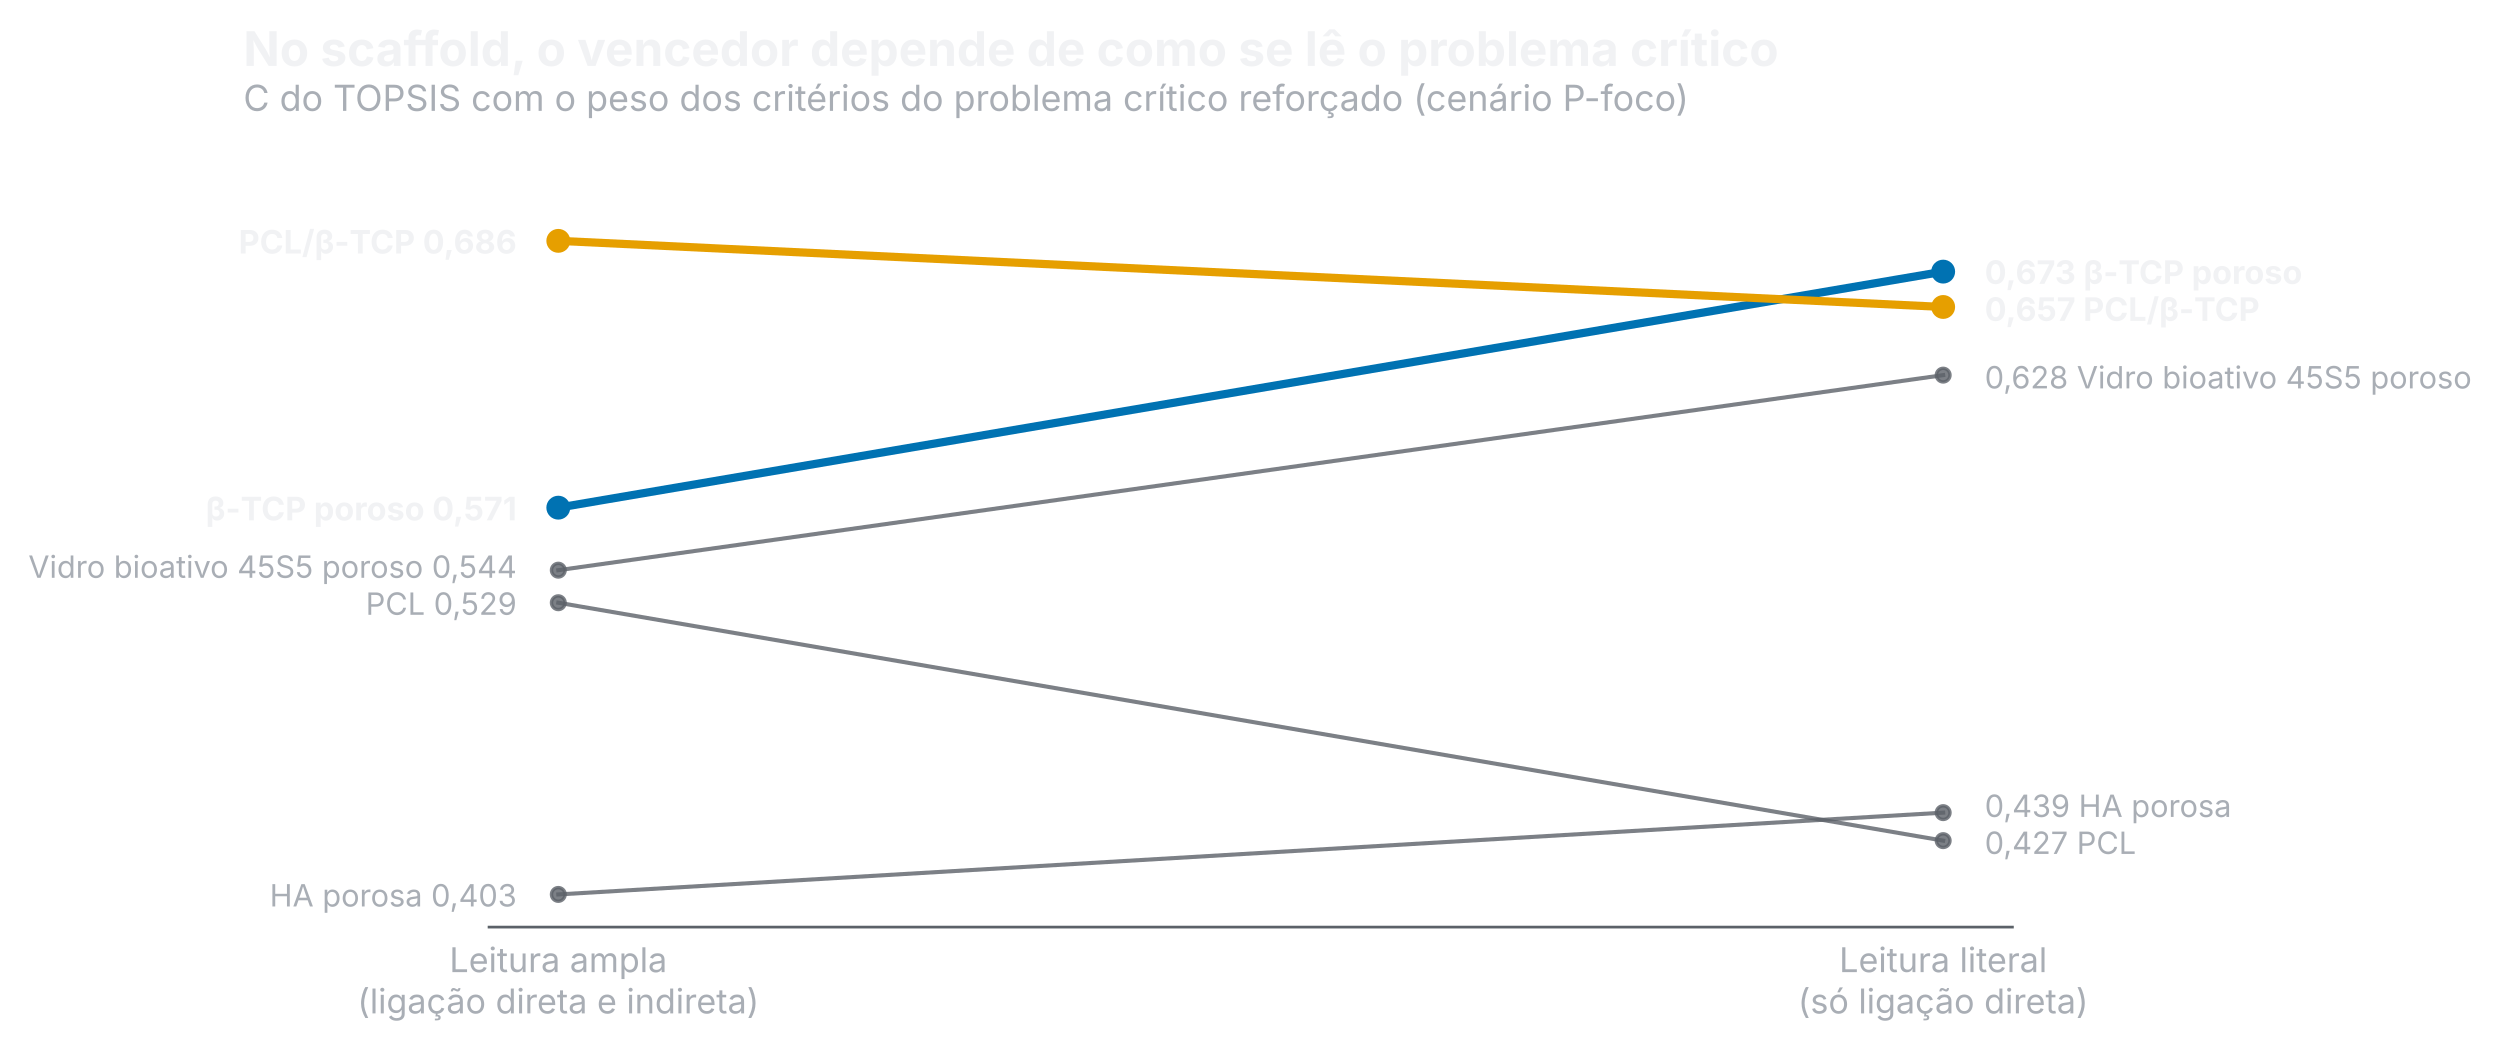
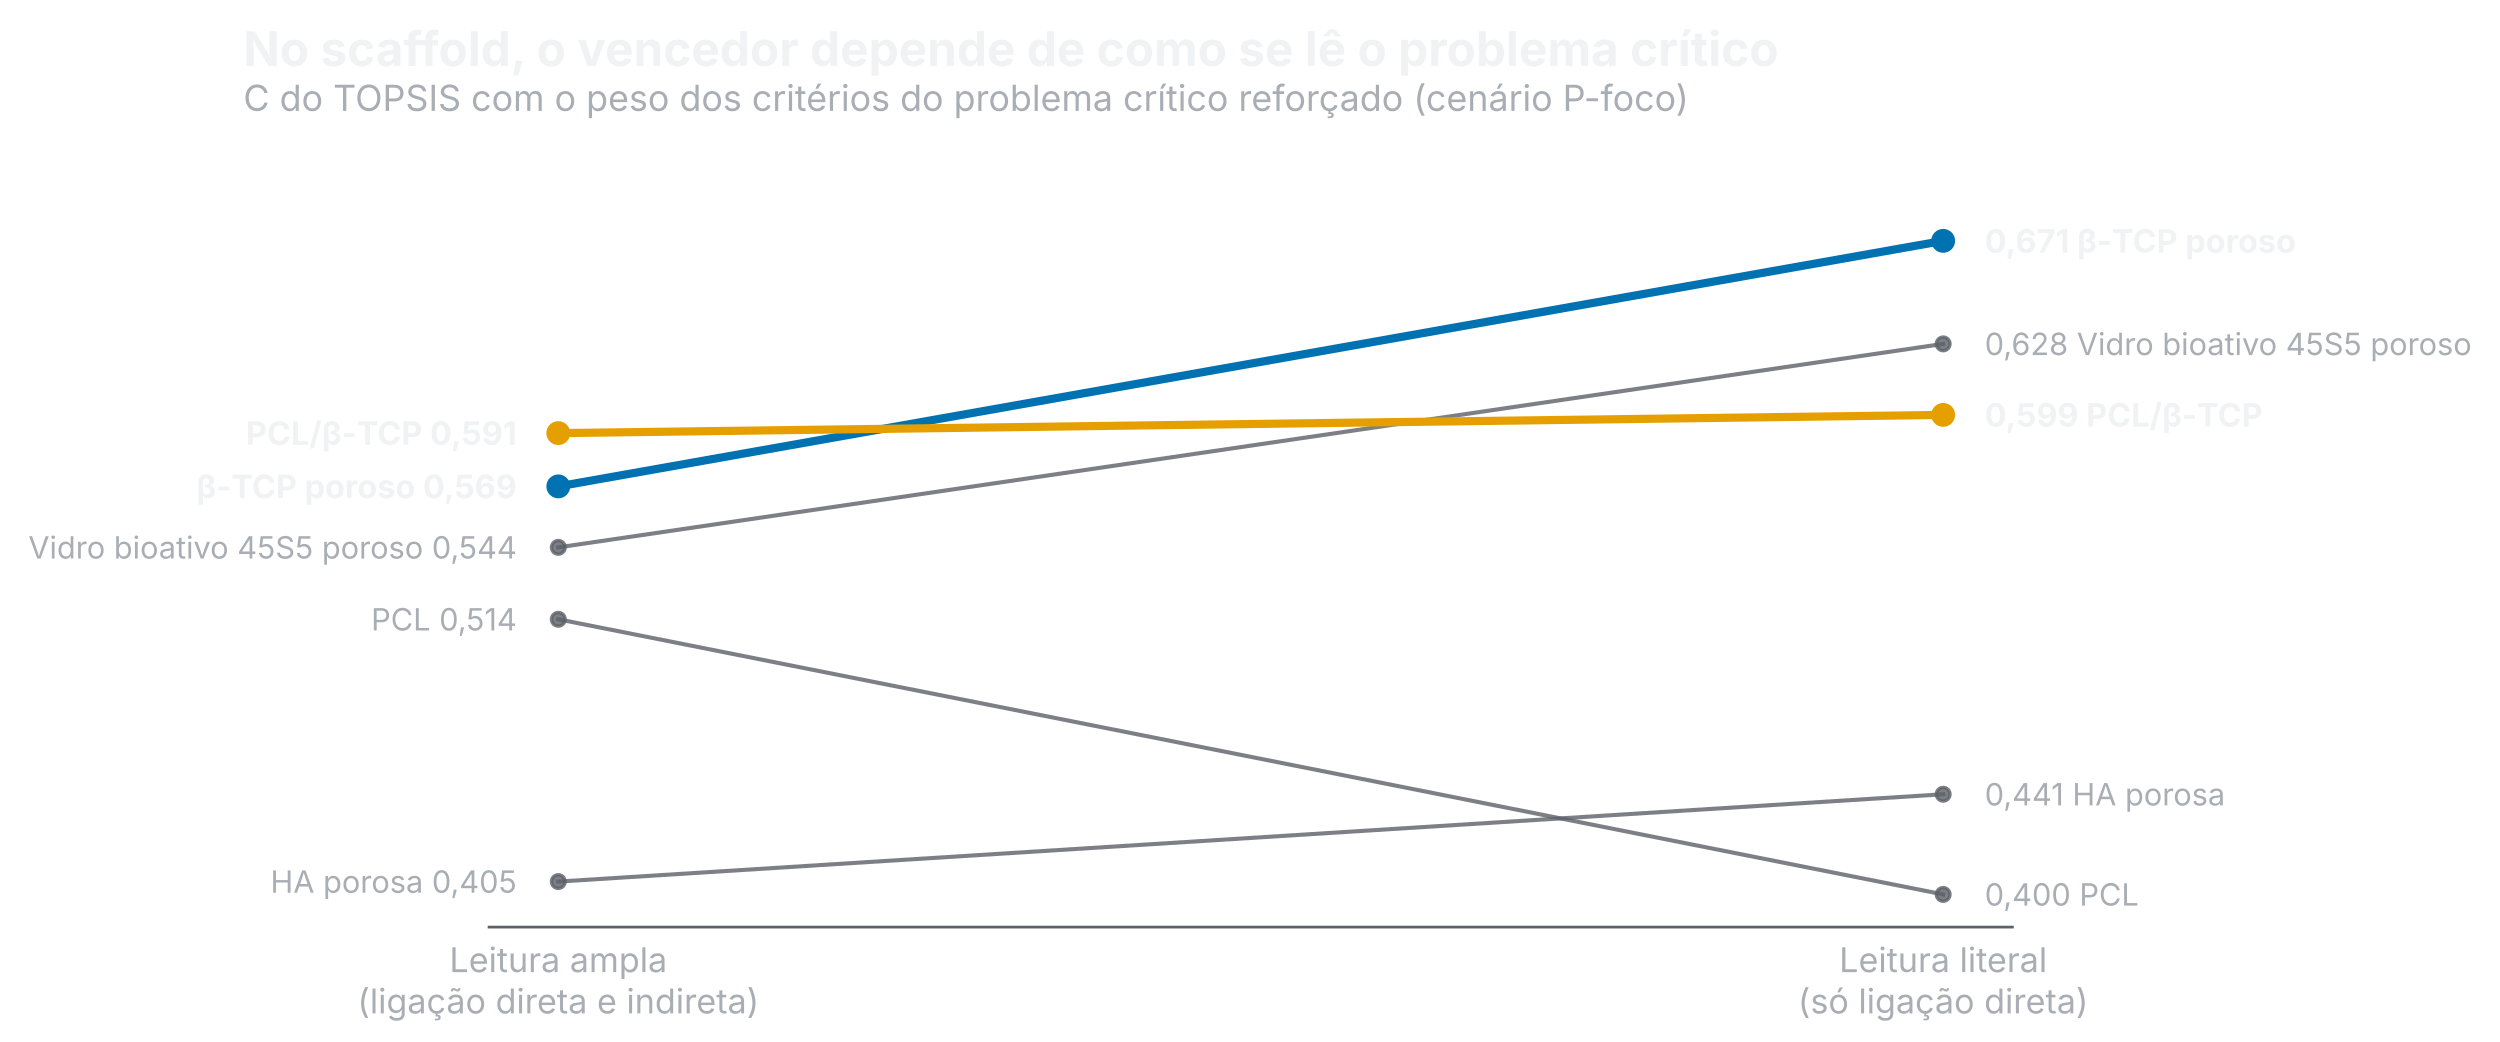
<svg xmlns="http://www.w3.org/2000/svg" xmlns:xlink="http://www.w3.org/1999/xlink" width="732.594pt" height="305.135pt" viewBox="0 0 732.594 305.135" version="1.1">
  <defs>
    <style type="text/css">*{stroke-linejoin: round; stroke-linecap: butt}</style>
  </defs>
  <g id="figure_1">
    <g id="patch_1">
      <path d="M 0 305.135  L 732.594 305.135  L 732.594 0  L 0 0  L 0 305.135  z " style="fill: none" />
    </g>
    <g id="axes_1">
      <g id="patch_2">
        <path d="M 143.311 271.675  L 589.711 271.675  L 589.711 61.003  L 143.311 61.003  L 143.311 271.675  z " style="fill: none" />
      </g>
      <g id="matplotlib.axis_1">
        <g id="xtick_1">
          <g id="line2d_1" />
          <g id="text_1">
            <text style="font-size: 10px; font-family: 'Inter'; fill: #a9aeb5" transform="translate(131.693 284.863)">Leitura ampla</text>
            <text style="font-size: 10px; font-family: 'Inter'; fill: #a9aeb5" transform="translate(104.7399 296.9626)">(ligação direta e indireta)</text>
          </g>
        </g>
        <g id="xtick_2">
          <g id="line2d_2" />
          <g id="text_2">
            <text style="font-size: 10px; font-family: 'Inter'; fill: #a9aeb5" transform="translate(538.9541 284.863)">Leitura literal</text>
            <text style="font-size: 10px; font-family: 'Inter'; fill: #a9aeb5" transform="translate(526.8612 296.9626)">(só ligação direta)</text>
          </g>
        </g>
      </g>
      <g id="matplotlib.axis_2" />
      <g id="line2d_3">
-         <path d="M 163.602 176.623  L 569.421 246.34  " clip-path="url(#pcd8781b0df)" style="fill: none; stroke: #5b6168; stroke-opacity: 0.8; stroke-width: 1.2; stroke-linecap: square" />
+         <path d="M 163.602 181.473  L 569.421 262.099  " clip-path="url(#pcd8781b0df)" style="fill: none; stroke: #5b6168; stroke-opacity: 0.8; stroke-width: 1.2; stroke-linecap: square" />
        <defs>
          <path id="md2d1ddbaa1" d="M 0 2  C 0.53 2 1.039 1.789 1.414 1.414  C 1.789 1.039 2 0.53 2 0  C 2 -0.53 1.789 -1.039 1.414 -1.414  C 1.039 -1.789 0.53 -2 0 -2  C -0.53 -2 -1.039 -1.789 -1.414 -1.414  C -1.789 -1.039 -2 -0.53 -2 0  C -2 0.53 -1.789 1.039 -1.414 1.414  C -1.039 1.789 -0.53 2 0 2  z " style="stroke: #5b6168; stroke-opacity: 0.8" />
        </defs>
        <g clip-path="url(#pcd8781b0df)">
-           <use xlink:href="#md2d1ddbaa1" x="163.602" y="176.623" style="fill: #5b6168; fill-opacity: 0.8; stroke: #5b6168; stroke-opacity: 0.8" />
-           <use xlink:href="#md2d1ddbaa1" x="569.421" y="246.34" style="fill: #5b6168; fill-opacity: 0.8; stroke: #5b6168; stroke-opacity: 0.8" />
+           <use xlink:href="#md2d1ddbaa1" x="163.602" y="181.473" style="fill: #5b6168; fill-opacity: 0.8; stroke: #5b6168; stroke-opacity: 0.8" />
+           <use xlink:href="#md2d1ddbaa1" x="569.421" y="262.099" style="fill: #5b6168; fill-opacity: 0.8; stroke: #5b6168; stroke-opacity: 0.8" />
        </g>
      </g>
      <g id="line2d_4">
-         <path d="M 163.602 262.099  L 569.421 238.133  " clip-path="url(#pcd8781b0df)" style="fill: none; stroke: #5b6168; stroke-opacity: 0.8; stroke-width: 1.2; stroke-linecap: square" />
+         <path d="M 163.602 258.334  L 569.421 232.746  " clip-path="url(#pcd8781b0df)" style="fill: none; stroke: #5b6168; stroke-opacity: 0.8; stroke-width: 1.2; stroke-linecap: square" />
        <g clip-path="url(#pcd8781b0df)">
-           <use xlink:href="#md2d1ddbaa1" x="163.602" y="262.099" style="fill: #5b6168; fill-opacity: 0.8; stroke: #5b6168; stroke-opacity: 0.8" />
-           <use xlink:href="#md2d1ddbaa1" x="569.421" y="238.133" style="fill: #5b6168; fill-opacity: 0.8; stroke: #5b6168; stroke-opacity: 0.8" />
+           <use xlink:href="#md2d1ddbaa1" x="163.602" y="258.334" style="fill: #5b6168; fill-opacity: 0.8; stroke: #5b6168; stroke-opacity: 0.8" />
+           <use xlink:href="#md2d1ddbaa1" x="569.421" y="232.746" style="fill: #5b6168; fill-opacity: 0.8; stroke: #5b6168; stroke-opacity: 0.8" />
        </g>
      </g>
      <g id="line2d_5">
-         <path d="M 163.602 148.766  L 569.421 79.595  " clip-path="url(#pcd8781b0df)" style="fill: none; stroke: #0072b2; stroke-width: 2.4; stroke-linecap: square" />
+         <path d="M 163.602 142.529  L 569.421 70.579  " clip-path="url(#pcd8781b0df)" style="fill: none; stroke: #0072b2; stroke-width: 2.4; stroke-linecap: square" />
        <defs>
          <path id="m2a6c9a692c" d="M 0 3  C 0.796 3 1.559 2.684 2.121 2.121  C 2.684 1.559 3 0.796 3 0  C 3 -0.796 2.684 -1.559 2.121 -2.121  C 1.559 -2.684 0.796 -3 0 -3  C -0.796 -3 -1.559 -2.684 -2.121 -2.121  C -2.684 -1.559 -3 -0.796 -3 0  C -3 0.796 -2.684 1.559 -2.121 2.121  C -1.559 2.684 -0.796 3 0 3  z " style="stroke: #0072b2" />
        </defs>
        <g clip-path="url(#pcd8781b0df)">
-           <use xlink:href="#m2a6c9a692c" x="163.602" y="148.766" style="fill: #0072b2; stroke: #0072b2" />
-           <use xlink:href="#m2a6c9a692c" x="569.421" y="79.595" style="fill: #0072b2; stroke: #0072b2" />
+           <use xlink:href="#m2a6c9a692c" x="163.602" y="142.529" style="fill: #0072b2; stroke: #0072b2" />
+           <use xlink:href="#m2a6c9a692c" x="569.421" y="70.579" style="fill: #0072b2; stroke: #0072b2" />
        </g>
      </g>
      <g id="line2d_6">
-         <path d="M 163.602 167.083  L 569.421 109.927  " clip-path="url(#pcd8781b0df)" style="fill: none; stroke: #5b6168; stroke-opacity: 0.8; stroke-width: 1.2; stroke-linecap: square" />
+         <path d="M 163.602 160.395  L 569.421 100.769  " clip-path="url(#pcd8781b0df)" style="fill: none; stroke: #5b6168; stroke-opacity: 0.8; stroke-width: 1.2; stroke-linecap: square" />
        <g clip-path="url(#pcd8781b0df)">
-           <use xlink:href="#md2d1ddbaa1" x="163.602" y="167.083" style="fill: #5b6168; fill-opacity: 0.8; stroke: #5b6168; stroke-opacity: 0.8" />
-           <use xlink:href="#md2d1ddbaa1" x="569.421" y="109.927" style="fill: #5b6168; fill-opacity: 0.8; stroke: #5b6168; stroke-opacity: 0.8" />
+           <use xlink:href="#md2d1ddbaa1" x="163.602" y="160.395" style="fill: #5b6168; fill-opacity: 0.8; stroke: #5b6168; stroke-opacity: 0.8" />
+           <use xlink:href="#md2d1ddbaa1" x="569.421" y="100.769" style="fill: #5b6168; fill-opacity: 0.8; stroke: #5b6168; stroke-opacity: 0.8" />
        </g>
      </g>
      <g id="line2d_7">
-         <path d="M 163.602 70.579  L 569.421 89.955  " clip-path="url(#pcd8781b0df)" style="fill: none; stroke: #e69f00; stroke-width: 2.4; stroke-linecap: square" />
+         <path d="M 163.602 126.914  L 569.421 121.579  " clip-path="url(#pcd8781b0df)" style="fill: none; stroke: #e69f00; stroke-width: 2.4; stroke-linecap: square" />
        <defs>
          <path id="m99e364b38a" d="M 0 3  C 0.796 3 1.559 2.684 2.121 2.121  C 2.684 1.559 3 0.796 3 0  C 3 -0.796 2.684 -1.559 2.121 -2.121  C 1.559 -2.684 0.796 -3 0 -3  C -0.796 -3 -1.559 -2.684 -2.121 -2.121  C -2.684 -1.559 -3 -0.796 -3 0  C -3 0.796 -2.684 1.559 -2.121 2.121  C -1.559 2.684 -0.796 3 0 3  z " style="stroke: #e69f00" />
        </defs>
        <g clip-path="url(#pcd8781b0df)">
-           <use xlink:href="#m99e364b38a" x="163.602" y="70.579" style="fill: #e69f00; stroke: #e69f00" />
-           <use xlink:href="#m99e364b38a" x="569.421" y="89.955" style="fill: #e69f00; stroke: #e69f00" />
+           <use xlink:href="#m99e364b38a" x="163.602" y="126.914" style="fill: #e69f00; stroke: #e69f00" />
+           <use xlink:href="#m99e364b38a" x="569.421" y="121.579" style="fill: #e69f00; stroke: #e69f00" />
        </g>
      </g>
      <g id="patch_3">
        <path d="M 143.311 271.675  L 589.711 271.675  " style="fill: none; stroke: #5b6168; stroke-width: 0.8; stroke-linejoin: miter; stroke-linecap: square" />
      </g>
      <g id="text_3">
-         <text style="font-size: 9px; font-family: 'Inter'; text-anchor: end; fill: #a9aeb5" x="151.428" y="180.157" transform="rotate(-0 151.4278 180.1571)">PCL  0,529</text>
+         <text style="font-size: 9px; font-family: 'Inter'; text-anchor: end; fill: #a9aeb5" x="151.428" y="184.746" transform="rotate(-0 151.4278 184.7464)">PCL  0,514</text>
      </g>
      <g id="text_4">
-         <text style="font-size: 9px; font-family: 'Inter'; text-anchor: start; fill: #a9aeb5" x="581.595" y="250.236" transform="rotate(-0 581.5951 250.2364)">0,427  PCL</text>
+         <text style="font-size: 9px; font-family: 'Inter'; text-anchor: start; fill: #a9aeb5" x="581.595" y="265.373" transform="rotate(-0 581.5951 265.3734)">0,400  PCL</text>
      </g>
      <g id="text_5">
-         <text style="font-size: 9px; font-family: 'Inter'; text-anchor: end; fill: #a9aeb5" x="151.428" y="265.633" transform="rotate(-0 151.4278 265.6332)">HA porosa  0,403</text>
+         <text style="font-size: 9px; font-family: 'Inter'; text-anchor: end; fill: #a9aeb5" x="151.428" y="261.608" transform="rotate(-0 151.4278 261.6079)">HA porosa  0,405</text>
      </g>
      <g id="text_6">
-         <text style="font-size: 9px; font-family: 'Inter'; text-anchor: start; fill: #a9aeb5" x="581.595" y="239.397" transform="rotate(-0 581.5951 239.3967)">0,439  HA porosa</text>
+         <text style="font-size: 9px; font-family: 'Inter'; text-anchor: start; fill: #a9aeb5" x="581.595" y="236.02" transform="rotate(-0 581.5951 236.0198)">0,441  HA porosa</text>
      </g>
      <g id="text_7">
-         <text style="font-weight: 700; font-size: 9.5px; font-family: 'Inter'; text-anchor: end; fill: #f1f2f4" x="151.428" y="152.481" transform="rotate(-0 151.4278 152.4813)">β-TCP poroso  0,571</text>
+         <text style="font-weight: 700; font-size: 9.5px; font-family: 'Inter'; text-anchor: end; fill: #f1f2f4" x="151.428" y="145.985" transform="rotate(-0 151.4278 145.9847)">β-TCP poroso  0,569</text>
      </g>
      <g id="text_8">
-         <text style="font-weight: 700; font-size: 9.5px; font-family: 'Inter'; text-anchor: start; fill: #f1f2f4" x="581.595" y="83.193" transform="rotate(-0 581.5951 83.19324)">0,673  β-TCP poroso</text>
+         <text style="font-weight: 700; font-size: 9.5px; font-family: 'Inter'; text-anchor: start; fill: #f1f2f4" x="581.595" y="74.035" transform="rotate(-0 581.5951 74.03526)">0,671  β-TCP poroso</text>
      </g>
      <g id="text_9">
-         <text style="font-size: 9px; font-family: 'Inter'; text-anchor: end; fill: #a9aeb5" x="151.428" y="169.317" transform="rotate(-0 151.4278 169.3174)">Vidro bioativo 45S5 poroso  0,544</text>
+         <text style="font-size: 9px; font-family: 'Inter'; text-anchor: end; fill: #a9aeb5" x="151.428" y="163.669" transform="rotate(-0 151.4278 163.6691)">Vidro bioativo 45S5 poroso  0,544</text>
      </g>
      <g id="text_10">
-         <text style="font-size: 9px; font-family: 'Inter'; text-anchor: start; fill: #a9aeb5" x="581.595" y="113.823" transform="rotate(-0 581.5951 113.8233)">0,628  Vidro bioativo 45S5 poroso</text>
+         <text style="font-size: 9px; font-family: 'Inter'; text-anchor: start; fill: #a9aeb5" x="581.595" y="104.043" transform="rotate(-0 581.5951 104.0433)">0,628  Vidro bioativo 45S5 poroso</text>
      </g>
      <g id="text_11">
-         <text style="font-weight: 700; font-size: 9.5px; font-family: 'Inter'; text-anchor: end; fill: #f1f2f4" x="151.428" y="74.295" transform="rotate(-0 151.4278 74.29505)">PCL/β-TCP  0,686</text>
+         <text style="font-weight: 700; font-size: 9.5px; font-family: 'Inter'; text-anchor: end; fill: #f1f2f4" x="151.428" y="130.37" transform="rotate(-0 151.4278 130.3702)">PCL/β-TCP  0,591</text>
      </g>
      <g id="text_12">
-         <text style="font-weight: 700; font-size: 9.5px; font-family: 'Inter'; text-anchor: start; fill: #f1f2f4" x="581.595" y="94.033" transform="rotate(-0 581.5951 94.03296)">0,657  PCL/β-TCP</text>
+         <text style="font-weight: 700; font-size: 9.5px; font-family: 'Inter'; text-anchor: start; fill: #f1f2f4" x="581.595" y="125.035" transform="rotate(-0 581.5951 125.0353)">0,599  PCL/β-TCP</text>
      </g>
    </g>
    <g id="text_13">
      <text style="font-weight: 700; font-size: 14px; font-family: 'Inter'; text-anchor: start; fill: #f1f2f4" x="71.311" y="19.323" transform="rotate(-0 71.31145 19.3225)">No scaffold, o vencedor depende de como se lê o problema crítico</text>
    </g>
    <g id="text_14">
      <text style="font-size: 10.5px; font-family: 'Inter'; text-anchor: start; fill: #a9aeb5" x="71.311" y="32.479" transform="rotate(-0 71.31145 32.47874)">C do TOPSIS com o peso dos critérios do problema crítico reforçado (cenário P-foco)</text>
    </g>
  </g>
  <defs>
    <clipPath id="pcd8781b0df">
      <rect x="143.311" y="61.003" width="446.4" height="210.672" />
    </clipPath>
  </defs>
</svg>
